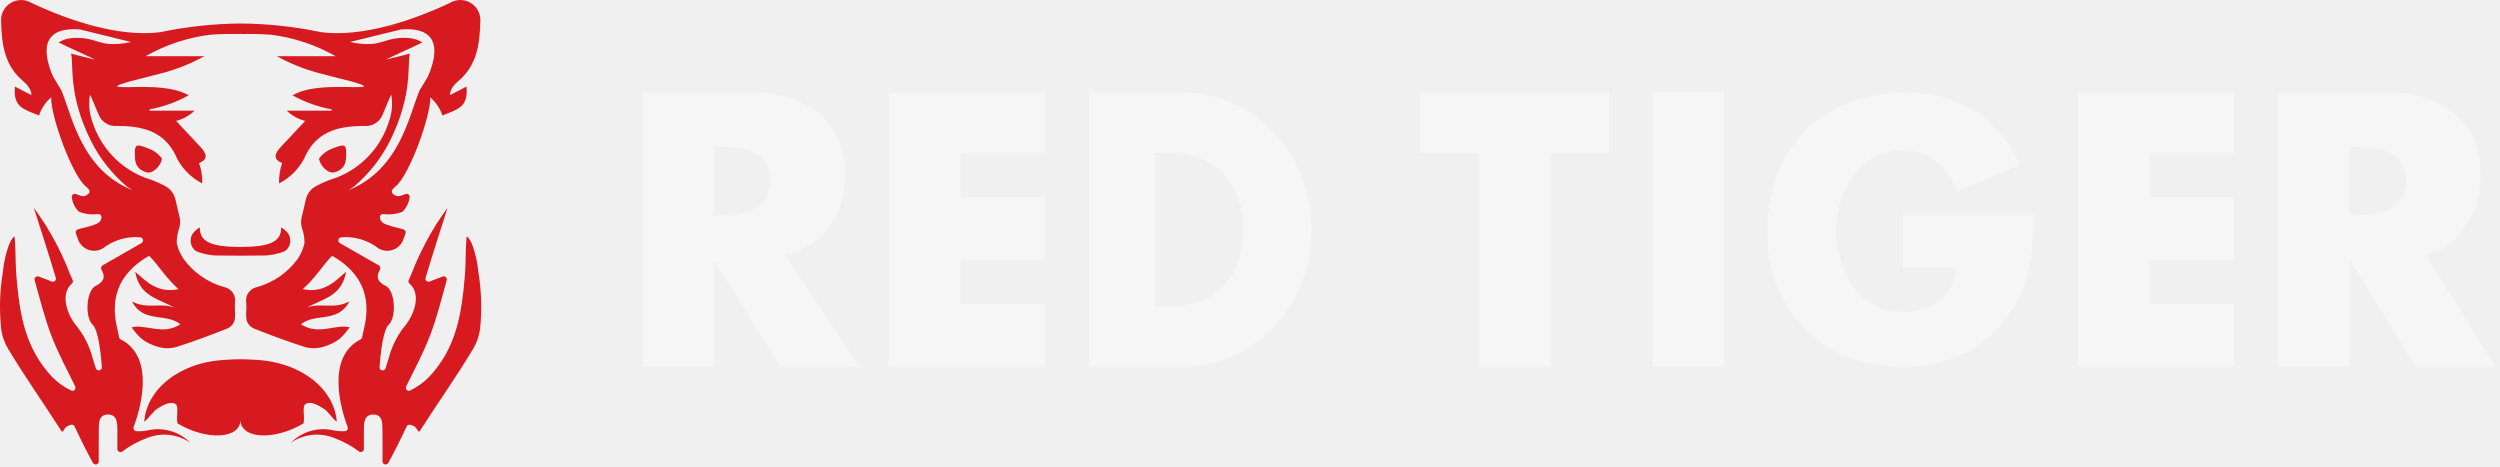
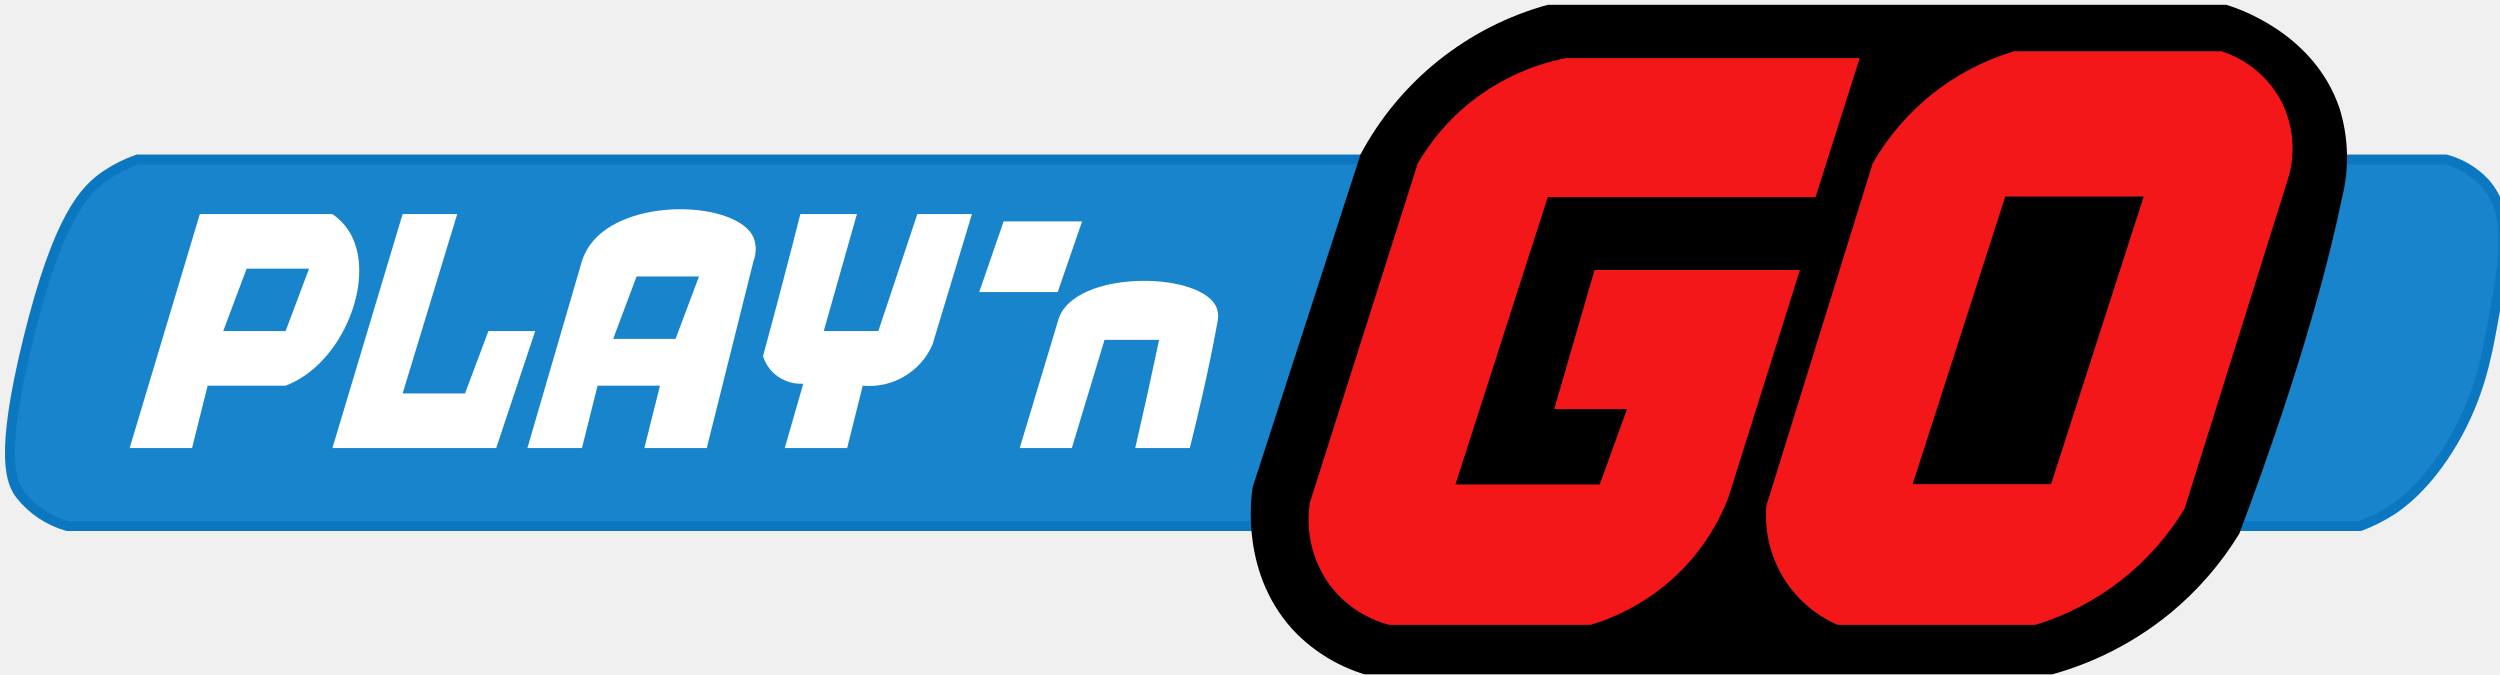
- <svg xmlns="http://www.w3.org/2000/svg" width="209" height="39" fill="none">
-   <path fill-rule="evenodd" clip-rule="evenodd" d="M202.779 21.246l5.81 9.41-6.623.006-5.479-8.836h-.06v8.836h-5.969V7.75h8.911a8.962 8.962 0 015.8 1.7 6.415 6.415 0 012.191 5.3 6.979 6.979 0 01-1.325 4.264 4.711 4.711 0 01-3.256 2.232zm-1.98-7.586a2.348 2.348 0 00-.946-.885 4.208 4.208 0 00-1.309-.41 10.434 10.434 0 00-1.538-.107h-.578v5.728h.578c.515.003 1.029-.032 1.538-.106a4.208 4.208 0 001.309-.41c.393-.2.721-.506.946-.885a3.246 3.246 0 000-2.925zm-27.086-5.91h13.06v5.074h-7.068v3.689h7.068v5.227h-7.068v3.689h7.068v5.227h-13.06V7.75zm-86.346 5.074H80.3v3.689h7.068v5.227H80.3v3.689h7.068v5.227h-13.06V7.75h13.06v5.074zm-22.14 17.838l-5.48-8.836h-.06v8.836h-5.969V7.75h8.912a8.967 8.967 0 015.8 1.7 6.41 6.41 0 012.191 5.3 6.986 6.986 0 01-1.325 4.264 5.624 5.624 0 01-3.7 2.224l6.254 9.41-6.624.014zm-1.17-17a2.346 2.346 0 00-.946-.885 4.193 4.193 0 00-1.308-.41 10.455 10.455 0 00-1.539-.106h-.577v5.727h.577a10.4 10.4 0 001.54-.106 4.188 4.188 0 001.307-.41c.393-.199.721-.506.946-.885a3.244 3.244 0 000-2.925zm38.981-5.043a10.6 10.6 0 013.458 2.444 11.403 11.403 0 012.32 3.678 12.366 12.366 0 01-.013 8.932 11.425 11.425 0 01-2.337 3.66 10.8 10.8 0 01-3.458 2.445c-1.3.585-2.71.886-4.136.883h-7.819V7.75h7.82a10.238 10.238 0 014.165.865v.003zm-6.47 4.177v12.82h1.237a7.197 7.197 0 002.362-.378 5.243 5.243 0 003.261-3.19 7.774 7.774 0 00.479-2.84 6.45 6.45 0 00-1.658-4.71 5.85 5.85 0 00-4.39-1.7l-1.29-.002zm37.967 0h-4.932v17.865h-5.964V12.796h-4.933V7.752h15.829v5.044zm9.608 17.87h-5.97V7.686h5.97v22.98zm6.805-19.75a10.289 10.289 0 013.665-2.35 13.065 13.065 0 014.67-.813 10.81 10.81 0 015.781 1.51 9.881 9.881 0 013.809 4.5l-5.246 2.221a5.484 5.484 0 00-1.779-2.505 4.476 4.476 0 00-2.819-.912 4.803 4.803 0 00-2.341.57 5.171 5.171 0 00-1.75 1.553 7.45 7.45 0 00-1.072 2.192 8.498 8.498 0 000 4.93c.235.783.602 1.52 1.086 2.179a5.193 5.193 0 001.778 1.524 5.04 5.04 0 002.382.554 4.773 4.773 0 003.074-.967 3.825 3.825 0 001.382-2.765h-4.511v-4.385h10.969a25.697 25.697 0 01-.464 4.728 9.998 9.998 0 01-1.708 3.761 9.453 9.453 0 01-3.776 3.177 11.8 11.8 0 01-4.992 1.04c-1.56.016-3.11-.26-4.569-.812a10.45 10.45 0 01-3.61-2.323 10.22 10.22 0 01-2.342-3.6 12.544 12.544 0 01-.818-4.6c-.02-1.614.262-3.218.831-4.728a10.587 10.587 0 012.37-3.682v.002z" fill="#F6F6F6" />
-   <path fill-rule="evenodd" clip-rule="evenodd" d="M28.944 12.757c-.02.624.03 1.322-.945 1.64-.577.19-1.285-.6-1.323-1.15a2.462 2.462 0 011.134-.838c.906-.342 1.121-.407 1.134.348zm-16.732 1.64c-.974-.32-.924-1.016-.945-1.64.013-.755.227-.69 1.134-.347a2.46 2.46 0 011.134.839c-.039.553-.747 1.339-1.324 1.15l.001-.001zM34.275 32.65a5.625 5.625 0 001.6-1.14c2.273-2.427 2.715-5.223 2.987-8.46.072-.842.056-1.692.1-2.557.006-.133.027-.733.088-.732.179.196.32.422.419.669.278.754.455 1.541.526 2.342.26 1.573.306 3.175.134 4.762a4.339 4.339 0 01-.54 1.567c-1.42 2.38-2.992 4.587-4.493 6.929-.124.193-.215-.178-.3-.241l-.12-.121c-.34-.184-.473-.206-.637-.094-.053.1-.1.2-.15.3a47.72 47.72 0 01-1.427 2.824.258.258 0 01-.43.03.259.259 0 01-.054-.158c0-.893.006-1.786-.006-2.68-.007-.556.006-1.236-.766-1.235-.753 0-.776.658-.785 1.229-.008.52 0 1.043 0 1.643a.26.26 0 01-.4.224 8.202 8.202 0 00-2.077-1.136 3.88 3.88 0 00-3.635.4l.162-.147a3.799 3.799 0 013.364-.9c.328.07.665.098 1 .08a.259.259 0 00.228-.348c-.466-1.24-1.921-5.78 1.072-7.322a.265.265 0 00.145-.2c.105-.834 1.625-4.44-2.506-6.791-.648.576-1.447 1.92-2.466 2.782 1.8.387 2.75-.7 3.621-1.45-.357 2.1-1.991 2.25-3.294 3.014 1.121-.482 2.238.172 3.571-.532-.964 1.846-2.873.935-4.046 1.909 1.125.727 2.164.33 3.195.218a2.55 2.55 0 01.875.033 5.727 5.727 0 01-.839.964 4.009 4.009 0 01-1.333.66 2.75 2.75 0 01-1.513.04c-1.474-.46-2.92-1.01-4.359-1.575a1.07 1.07 0 01-.57-.68c-.09-.468.018-.97-.027-1.451a1.131 1.131 0 01.9-1.32 6.278 6.278 0 003.377-2.325c.278-.405.479-.858.59-1.336v-.027a3.664 3.664 0 00-.227-1.293 1.81 1.81 0 01.025-1l.025-.107v-.015h.006l.293-1.26c.097-.39.332-.731.66-.963l.088-.054a.736.736 0 01.112-.074 9.987 9.987 0 011.721-.705 7.42 7.42 0 004.367-4.71 4.374 4.374 0 00.18-2.23c-.2.408-.51 1.224-.7 1.635a1.51 1.51 0 01-1.586.993c-1.915.014-3.76.337-4.808 2.333a4.9 4.9 0 01-2.284 2.475 4.77 4.77 0 01.261-1.705c-.89-.366-.539-.884-.064-1.4.647-.7 1.3-1.392 1.987-2.123a3.383 3.383 0 01-1.538-.854h3.744c0-.038.006-.075.01-.113a10.63 10.63 0 01-3.265-1.17c1.74-1.072 5.354-.54 5.964-.734.008-.145-.5-.253-1.019-.422-1.2-.31-1.65-.407-2.848-.731A15.376 15.376 0 0123.148 4.7h4.916a14.636 14.636 0 00-5.424-1.8 29.52 29.52 0 00-2.522-.056l-.005-.315v.315a29.514 29.514 0 00-2.521.056c-1.91.237-3.753.849-5.426 1.8h4.916a15.37 15.37 0 01-3.413 1.383c-1.2.323-1.648.42-2.847.73-.52.17-1.026.278-1.019.423.61.2 4.225-.337 5.964.735-1.016.565-2.12.96-3.264 1.169 0 .038.006.075.01.113h3.744c-.428.415-.957.71-1.536.854.685.73 1.34 1.423 1.986 2.123.475.514.826 1.032-.064 1.4.19.547.28 1.125.262 1.705a4.9 4.9 0 01-2.285-2.475c-1.047-2-2.893-2.32-4.808-2.333a1.51 1.51 0 01-1.585-.993c-.19-.411-.5-1.226-.7-1.634a4.364 4.364 0 00.18 2.229 7.417 7.417 0 004.368 4.71c.593.18 1.169.417 1.72.705a.74.74 0 01.111.074c.03.017.06.034.09.054.327.232.561.574.659.964l.293 1.259h.004v.015l.025.107c.102.324.11.67.024 1a3.675 3.675 0 00-.227 1.32c.112.478.313.931.592 1.336a6.271 6.271 0 003.375 2.326 1.13 1.13 0 01.9 1.319c-.044.48.064.983-.026 1.45a1.072 1.072 0 01-.57.68c-1.439.567-2.887 1.116-4.36 1.577a2.75 2.75 0 01-1.513-.04 4.007 4.007 0 01-1.333-.66 5.71 5.71 0 01-.838-.964c.287-.062.583-.073.874-.033 1.032.112 2.07.509 3.2-.218-1.174-.974-3.082-.063-4.045-1.91 1.333.7 2.45.05 3.57.533-1.3-.763-2.938-.915-3.295-3.013.872.748 1.825 1.836 3.623 1.449-1.02-.861-1.819-2.206-2.468-2.782-4.13 2.352-2.612 5.958-2.506 6.79a.262.262 0 00.146.2c2.993 1.543 1.536 6.084 1.07 7.323a.262.262 0 00.113.314c.034.02.073.032.113.035.336.018.672-.01 1-.08a3.798 3.798 0 013.364.9l.163.147a3.879 3.879 0 00-3.634-.4 8.18 8.18 0 00-2.078 1.136.26.26 0 01-.4-.224v-1.643c-.009-.572-.032-1.227-.785-1.23-.772 0-.758.68-.766 1.237-.012.893-.009 1.786-.007 2.679a.259.259 0 01-.484.128 48.005 48.005 0 01-1.426-2.824c-.045-.1-.1-.2-.15-.3-.165-.113-.3-.091-.638.094l-.12.12c-.084.064-.176.435-.3.242-1.5-2.343-3.073-4.55-4.493-6.93a4.321 4.321 0 01-.54-1.566 17.557 17.557 0 01.134-4.762c.07-.801.248-1.589.527-2.342a2.2 2.2 0 01.417-.67c.061 0 .082.6.088.733.044.865.03 1.715.1 2.558.272 3.236.714 6.032 2.987 8.459a5.63 5.63 0 001.6 1.14.261.261 0 00.353-.203.26.26 0 00-.023-.151c-.693-1.411-1.44-2.8-2-4.263-.569-1.491-.95-3.056-1.387-4.6a.258.258 0 01.328-.318c.324.112.758.289 1.1.42a.26.26 0 00.341-.313c-.433-1.49-1.84-5.85-1.84-5.85.085.1.908 1.3.966 1.408a24.988 24.988 0 011.735 3.326c.235.608.427 1.047.531 1.277.047.1.065.219-.02.292-1.169.99-.224 2.878.271 3.466a7.215 7.215 0 011.442 2.822c.07.212.161.515.261.834a.258.258 0 00.5-.095c-.088-1.333-.323-3.142-.763-3.556-.678-.638-.535-2.837.225-3.23.707-.363.866-.75.51-1.371a.264.264 0 01.093-.363l3.252-1.861a.26.26 0 00-.087-.483 4.453 4.453 0 00-3.145.925 1.43 1.43 0 01-2.093-.8 3.95 3.95 0 01-.172-.507c-.038-.141.09-.26.23-.3 1.6-.4 1.84-.482 1.92-.967a.26.26 0 00-.254-.3 3.166 3.166 0 01-1.647-.2 2.093 2.093 0 01-.576-1.157.26.26 0 01.35-.311c.564.24.719.232 1.029-.006a.265.265 0 00.092-.286.266.266 0 00-.05-.093 1.523 1.523 0 00-.235-.24c-1.173-.914-2.975-5.968-2.915-7.46A3.4 3.4 0 003.26 9.652c-1.24-.506-2.185-.665-2.01-2.412l1.372.71s.072-.531-.664-1.146C.381 5.484.143 3.73.093 1.824A1.679 1.679 0 012.638.247c3.063 1.44 7.284 2.89 10.77 2.443l.113-.024.011-.006-.008.005a34.002 34.002 0 016.59-.7h.018c2.214.018 4.421.252 6.59.7l-.009-.005.01.006.115.024c3.484.447 7.7-1 10.768-2.443a1.679 1.679 0 012.547 1.579c-.05 1.906-.289 3.66-1.868 4.979-.736.615-.663 1.146-.663 1.146l1.372-.71c.176 1.747-.77 1.906-2.008 2.412a3.399 3.399 0 00-1.017-1.515c.06 1.492-1.742 6.546-2.915 7.46a1.622 1.622 0 00-.236.24.263.263 0 00-.027.3c.017.03.04.058.068.08.31.238.463.246 1.03.006a.259.259 0 01.348.31 2.1 2.1 0 01-.575 1.158 3.169 3.169 0 01-1.648.2.26.26 0 00-.254.3c.08.485.316.566 1.92.967.14.035.267.155.23.3a3.938 3.938 0 01-.172.507 1.43 1.43 0 01-2.094.8 4.452 4.452 0 00-3.145-.925.26.26 0 00-.086.483l3.252 1.86a.266.266 0 01.095.364c-.358.622-.2 1.009.507 1.372.761.39.9 2.59.226 3.229-.44.414-.675 2.224-.764 3.556a.258.258 0 00.5.095c.1-.32.191-.621.261-.834.267-1.036.759-2 1.442-2.822.5-.588 1.441-2.476.273-3.466a.236.236 0 01-.022-.292c.1-.23.3-.67.531-1.277a25.17 25.17 0 011.736-3.326c.058-.111.881-1.311.965-1.407 0 0-1.406 4.359-1.839 5.849a.259.259 0 00.34.314c.342-.132.776-.31 1.1-.421a.257.257 0 01.328.318c-.437 1.542-.817 3.107-1.387 4.6-.56 1.462-1.308 2.852-2 4.263a.259.259 0 00.33.355l-.012-.004zM12.902 21.134l-.143.073a1.92 1.92 0 00.144-.073zM7.032 2.09c.271.066.531.127.781.182a5.604 5.604 0 00-.78-.182zm-.34.372C3.08 2.18 3.748 4.843 4.448 6.425l.583.965a.483.483 0 01.083.13c0 .009.008.018.011.027.9 2.123 1.648 6.638 5.98 8.369a6.258 6.258 0 01-.495-.32 12.147 12.147 0 01-3.006-3.82c-1.934-3.891-1.427-6.331-1.662-7.3.374.13 1.7.414 1.96.506.025-.06-2.327-1.08-3-1.434.298-.186.633-.307.98-.353 1.527-.158 2.1.326 3.088.467a5.946 5.946 0 001.971-.154l-4.25-1.045zm20.615 18.672c.043.025.092.049.143.073l-.143-.073zm5.09-18.861c.25-.056.51-.117.782-.182a5.586 5.586 0 00-.782.18v.002zm2.686 5.275c0-.01.008-.018.012-.027a.471.471 0 01.084-.13l.581-.965c.7-1.582 1.37-4.245-2.24-3.962l-4.255 1.043c.644.16 1.31.213 1.971.154.988-.142 1.562-.625 3.088-.467.348.046.683.167.98.353-.67.354-3.023 1.374-3 1.434.263-.091 1.587-.376 1.96-.506-.236.974.271 3.413-1.663 7.3a12.14 12.14 0 01-3.006 3.82 5.923 5.923 0 01-.495.32c4.335-1.734 5.083-6.244 5.983-8.368zM20.095 21.374c-.519 0-1.08 0-1.8-.013a4.752 4.752 0 01-1.907-.368 1.049 1.049 0 01-.43-1.052c.037-.545.746-.93.746-.93-.026 1.275 1.08 1.617 3.39 1.637h.02c2.31-.021 3.415-.362 3.39-1.637 0 0 .707.385.744.93a1.049 1.049 0 01-.43 1.052 4.748 4.748 0 01-1.908.368 68.84 68.84 0 01-1.8.013l-.01-.057-.005.057zm.01 13.659c.068 1.682-2.822 1.827-5.263.365-.138-.52.13-1.415-.153-1.611-.42-.291-1.09.093-1.515.363-.424.27-.7.789-1.116 1.113.18-2.6 2.772-4.958 6.757-5.18.437-.024.88-.053 1.291-.051.411.002.854.027 1.291.05 3.984.222 6.578 2.583 6.758 5.18-.42-.323-.69-.841-1.117-1.112-.426-.271-1.095-.653-1.515-.363-.283.2-.016 1.09-.153 1.61-2.443 1.463-5.333 1.318-5.265-.364z" fill="#D71920" />
+ <svg xmlns="http://www.w3.org/2000/svg" xmlns:xlink="http://www.w3.org/1999/xlink" class="sp-play-and-go" width="152" height="41">
+   <defs>
+     <symbol id="sp-play-and-go" viewBox="0 0 252 67">
+       <path d="M13.854 15.591h232.694a8.257 8.257 0 013.931 2.359c2.786 3.13 1.931 7.839.786 14.15-.629 3.454-1.375 7.38-3.931 11.792-2.74 4.73-5.595 6.63-6.289 7.075a16.75 16.75 0 01-3.144 1.572H6.779a9.269 9.269 0 01-4.716-3.144c-.895-1.2-2.185-3.675.786-15.723C5.893 21.33 8.557 18.616 10.71 17.164a13.768 13.768 0 013.144-1.573z" fill="#1884CB" stroke="#0B77C0" stroke-miterlimit="10" />
+       <path d="M35.08 22.666a6.011 6.011 0 00-1.572-1.572H20.143l-7.075 23.584h6.29l1.572-6.289h7.86a9.629 9.629 0 001.573-.786c4.874-3.025 7.496-10.826 4.717-14.936zm-6.29 10.22h-6.288l2.358-6.289h6.29l-2.36 6.29zm11.793-11.792l-7.075 23.584h16.508l3.931-11.792H49.23l-2.358 6.29h-6.289l5.503-18.082h-5.503zm35.375 2.358c-1.65-3.694-13.033-4.158-16.508.786a6.023 6.023 0 00-.787 1.573l-5.502 18.867h5.502l1.573-6.29h6.289l-1.572 6.29h6.289l4.716-18.867c.29-.76.29-1.6 0-2.359zm-7.86 10.22h-6.29l2.358-6.289h6.29l-2.359 6.289zm17.294 11.006h-6.29l1.868-6.485a4.116 4.116 0 01-2.817-.918 4.009 4.009 0 01-1.24-1.865 872.716 872.716 0 003.762-14.316h5.7l-3.341 11.792h5.502l3.931-11.792h5.503l-3.98 13.168a6.952 6.952 0 01-7.026 4.127l-1.572 6.29zm15.771-22.846h7.911l-2.457 7.123h-7.91l2.456-7.124zm6.879 22.846h-5.256l3.831-12.725c.077-.308.192-.606.345-.884 2.392-4.374 14.244-4.108 15.677-.528.162.436.195.909.095 1.362-.911 5.094-2.234 10.509-2.801 12.775h-5.502a540.227 540.227 0 002.407-10.907h-5.502l-3.294 10.907z" fill="#fff" />
+       <path d="M204.752 68h-64.986a16.57 16.57 0 01-9.041-4.585c-5.764-5.827-4.605-13.87-4.455-14.806l10.875-33.541a30.547 30.547 0 017.882-9.477A30.547 30.547 0 01156.012 0h68.393c.874.256 8.805 2.715 11.422 10.435.916 2.95.998 6.095.235 9.088-2.683 12.916-7.888 27.278-10.35 33.803a32.118 32.118 0 01-6.944 7.993A32.526 32.526 0 01204.752 68z" fill="#000" />
+       <path d="M183.003 19.39l4.454-14.018h-29.61a22.447 22.447 0 00-9.958 4.716 22.174 22.174 0 00-4.978 5.896l-10.876 34.197a11.216 11.216 0 001.966 8.254 11.046 11.046 0 006.027 4.062h20.308a21.705 21.705 0 009.559-5.912 21.427 21.427 0 004.329-6.928l7.207-22.93h-20.702l-4.061 14.02h7.337l-2.752 7.6H146.71l9.302-28.956h26.991zm46.938-9.695a10.463 10.463 0 00-5.994-5.011h-20.931a24.489 24.489 0 00-14.249 11.3l-10.71 34.492a11.985 11.985 0 001.649 7.166 11.985 11.985 0 005.524 4.855h19.948a26.589 26.589 0 0015.035-11.726l10.416-33.214a10.473 10.473 0 00-.688-7.862zM206.75 48.314h-13.954l9.336-28.989h13.953l-9.335 28.989z" fill="#F31719" />
+     </symbol>
+   </defs>
+   <use xlink:href="#sp-play-and-go" />
</svg>
